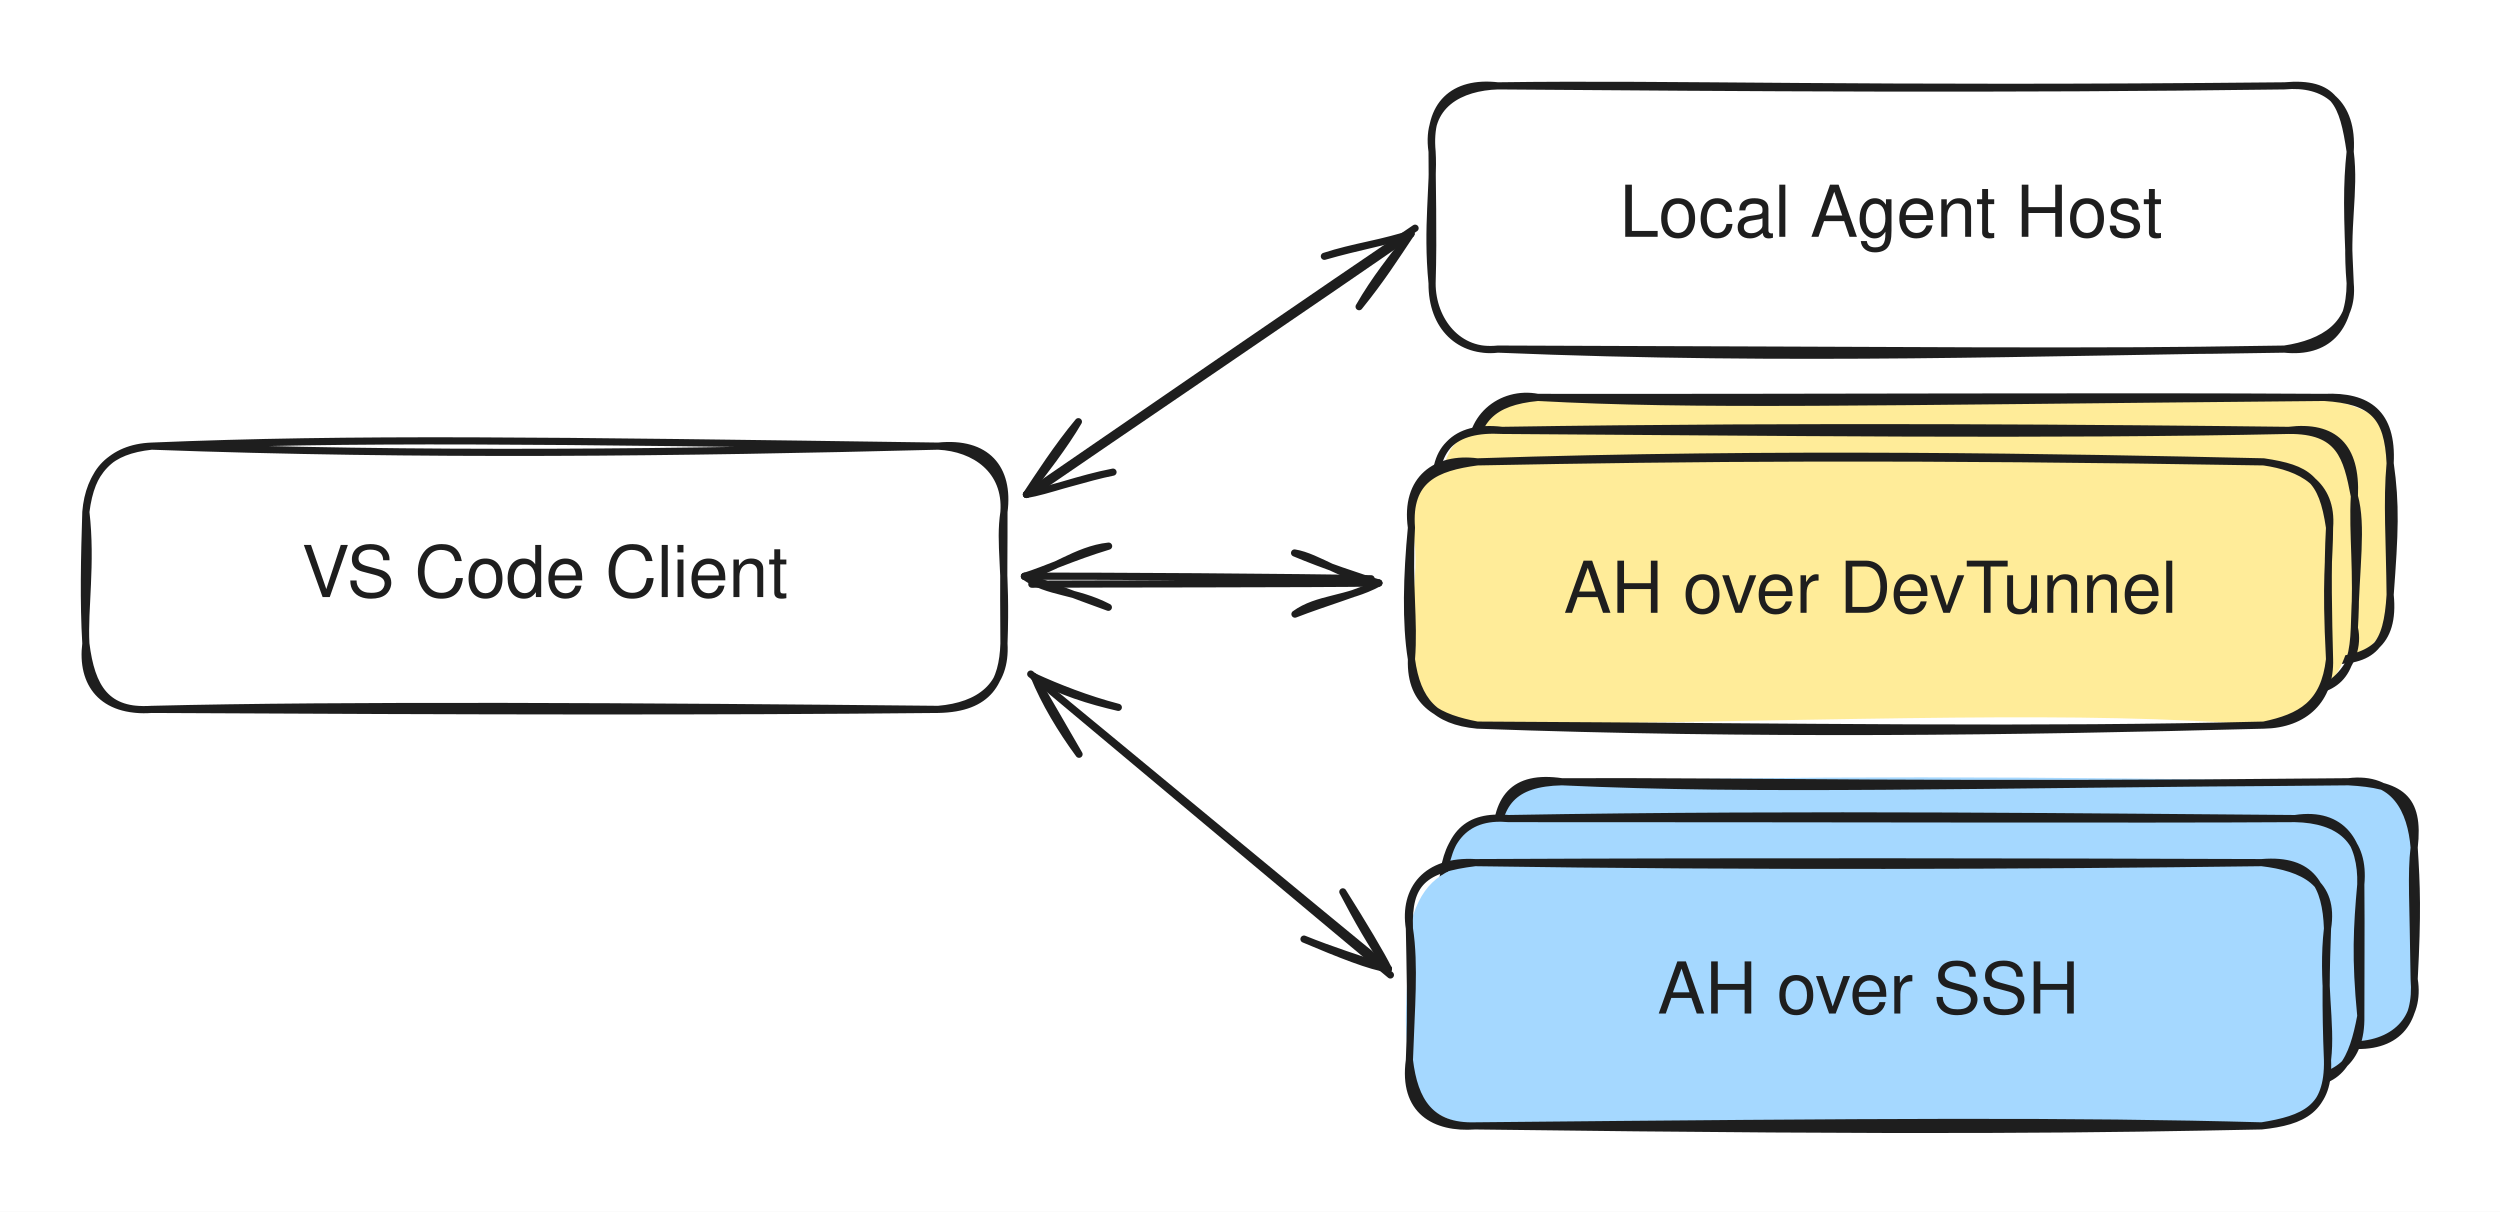
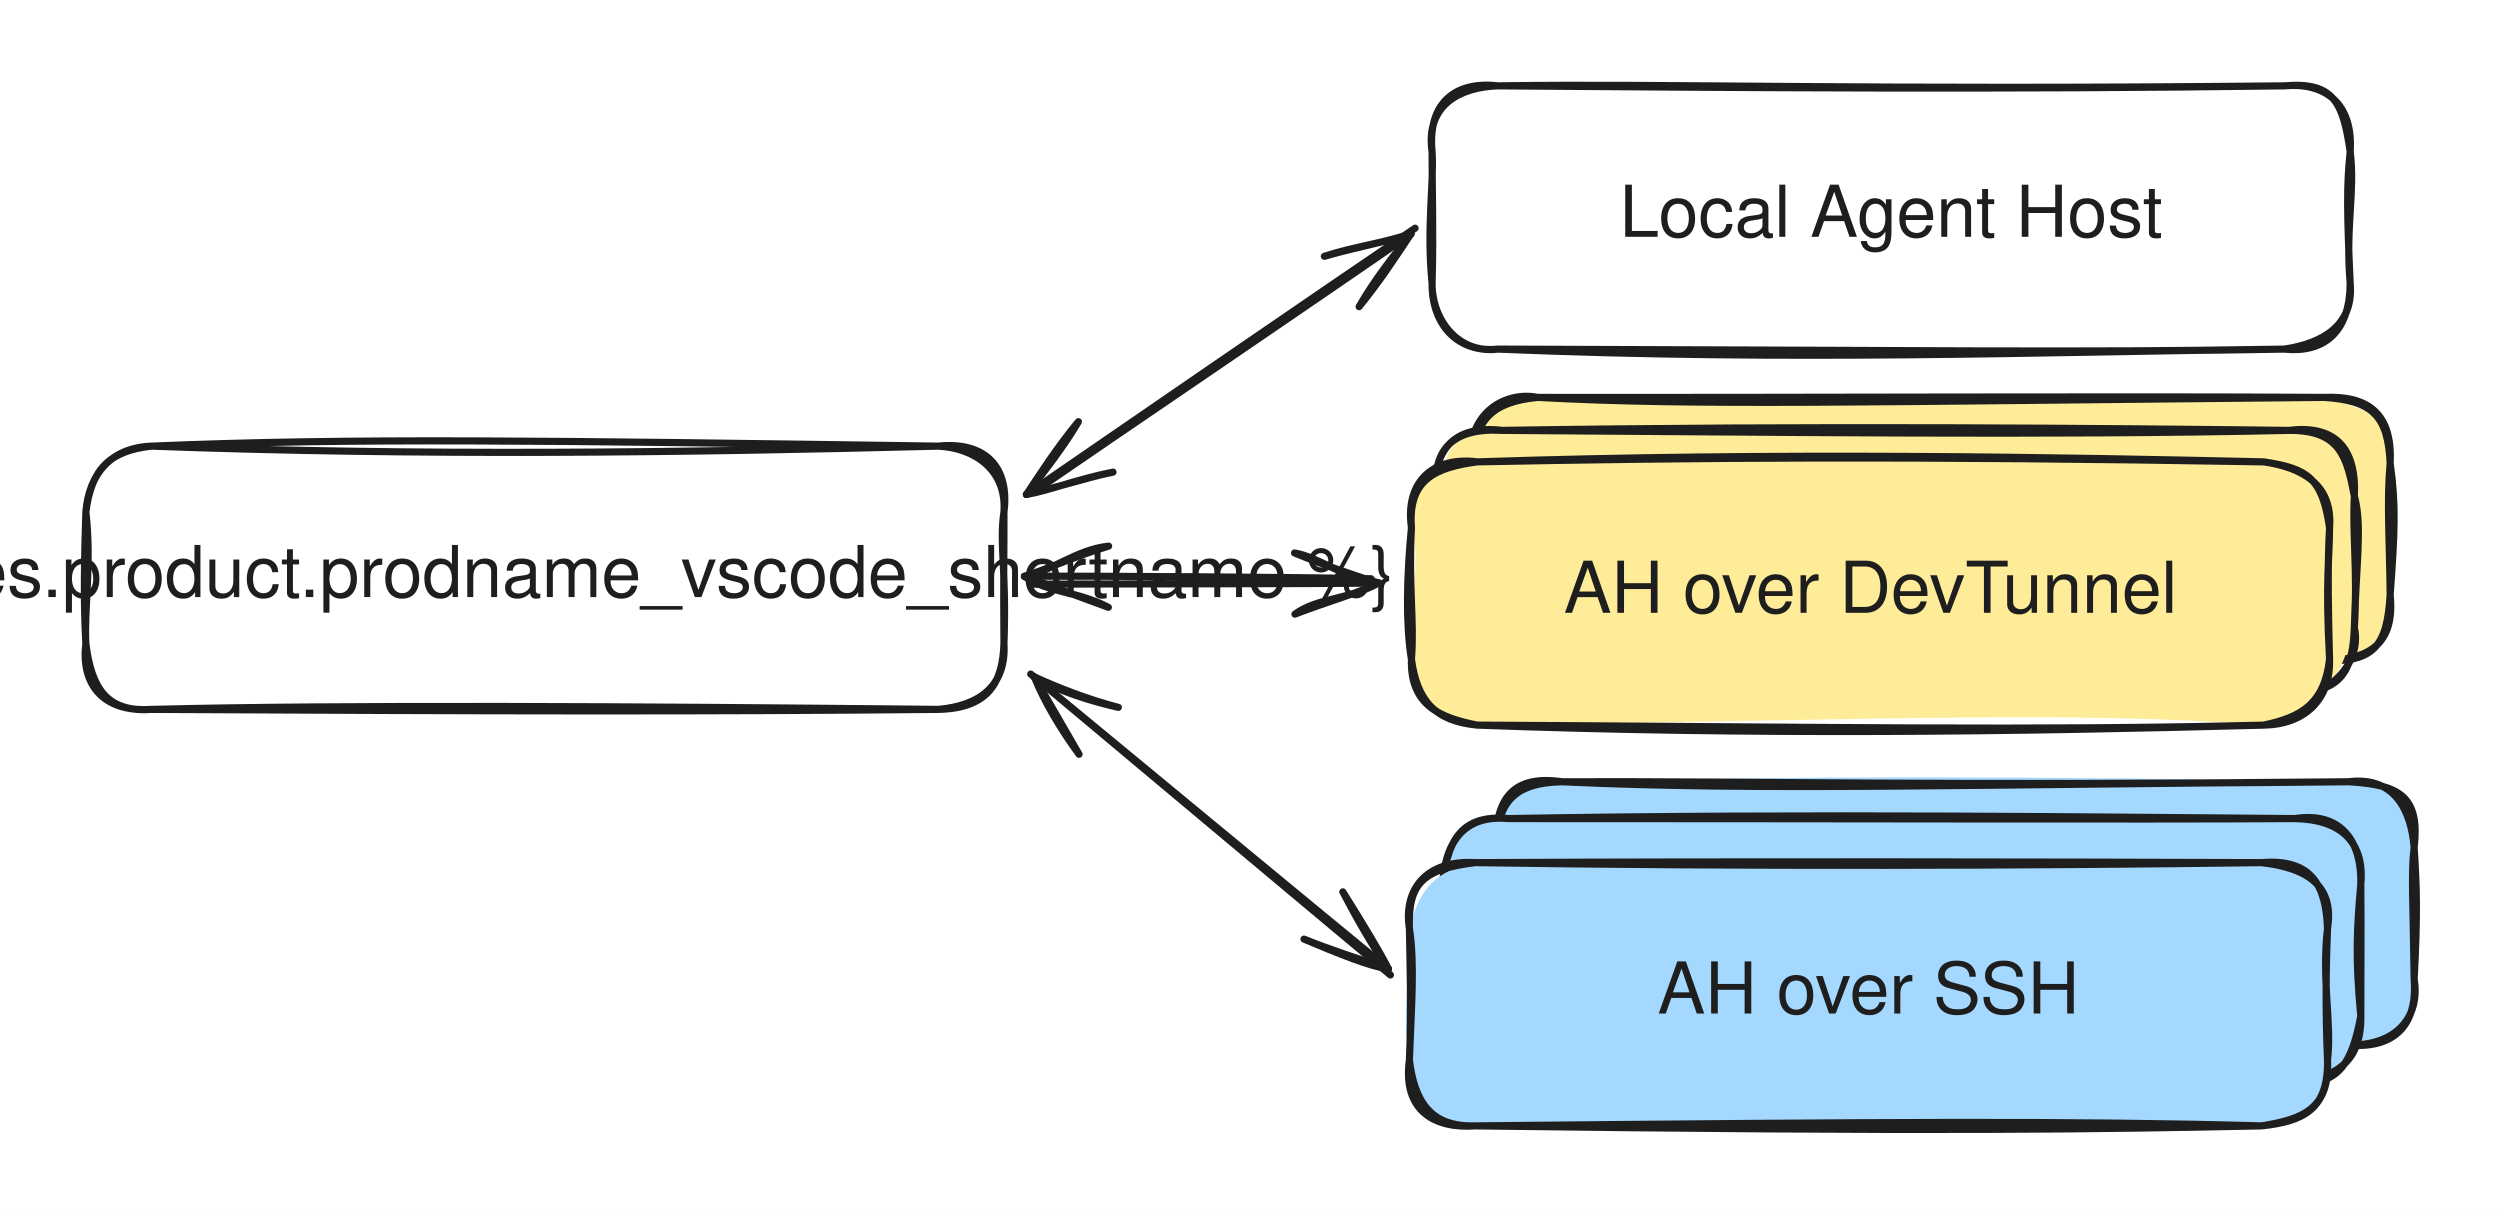
- <svg xmlns="http://www.w3.org/2000/svg" version="1.1" viewBox="0 0 698.859 338.731" width="698.859" height="338.731" role="img" aria-label="A VS Code client connects to a local Agent Host and multiple remote Agent Hosts over dev tunnels and SSH.">
+ <svg xmlns="http://www.w3.org/2000/svg" version="1.1" viewBox="0 0 698.859 338.731" width="698.859" height="338.731" role="img" aria-label="A {% data variables.product.prodname_vscode_shortname %} client connects to a local Agent Host and multiple remote Agent Hosts over dev tunnels and SSH.">
  <defs>
    <style class="style-fonts">
      </style>
  </defs>
  <rect x="0" y="0" width="698.859" height="338.731" fill="#ffffff" />
  <g stroke-linecap="round" transform="translate(418.2132 218.5368) rotate(0 128.3231 36.79408)">
    <path d="M18.4 0 C80.91 -1.66, 150.36 -1.63, 238.25 0 C253.92 1.74, 255.41 8.57, 256.65 18.4 C257.92 29.96, 254.91 41.58, 256.65 55.19 C256.57 68.87, 252.43 75, 238.25 73.59 C181.93 73.31, 126.55 78.59, 18.4 73.59 C4.44 72.51, 2.54 65.74, 0 55.19 C1.45 45.2, 3.33 29.06, 0 18.4 C0.07 4.61, 8.66 -0.96, 18.4 0" stroke="none" stroke-width="0" fill="#a5d8ff" />
    <path d="M18.4 0 C73.26 2.58, 129.88 0.74, 238.25 0 M18.4 0 C70.73 -0.2, 123.2 1.19, 238.25 0 M238.25 0 C251.26 -1.63, 255.82 8.09, 256.65 18.4 M238.25 0 C252.77 0.8, 258.27 4.2, 256.65 18.4 M256.65 18.4 C257.34 29.18, 257.63 36.56, 256.65 55.19 M256.65 18.4 C255.75 25.67, 256.4 33.81, 256.65 55.19 M256.65 55.19 C258.44 66.14, 251.25 73.9, 238.25 73.59 M256.65 55.19 C257.65 67.38, 251.67 74.79, 238.25 73.59 M238.25 73.59 C160.83 74.1, 82.83 72.98, 18.4 73.59 M238.25 73.59 C161.57 75.65, 86.41 76.04, 18.4 73.59 M18.4 73.59 C6.25 73.06, 0.54 65.86, 0 55.19 M18.4 73.59 C5.15 72.17, -0.25 68.92, 0 55.19 M0 55.19 C-0.08 45.62, -1.35 36.18, 0 18.4 M0 55.19 C-0.16 44.84, -0.73 34.35, 0 18.4 M0 18.4 C0.27 6.07, 4.65 0.3, 18.4 0 M0 18.4 C-0.42 4.52, 4.94 -1.98, 18.4 0" stroke="#1e1e1e" stroke-width="2" fill="none" />
  </g>
  <g transform="translate(487.1363 242.8309) rotate(0 59.39996 12.5)">
    <text x="59.4" y="17.9" font-family="Helvetica, Segoe UI Emoji" font-size="20px" fill="#1e1e1e" text-anchor="middle" style="white-space: pre;" direction="ltr" dominant-baseline="alphabetic">AH over SSH</text>
  </g>
  <g stroke-linecap="round" transform="translate(403.2969 228.827) rotate(0 128.3231 36.79408)">
    <path d="M18.4 0 C64.17 3.74, 106.6 1.76, 238.25 0 C248.42 -1.23, 258.72 8.9, 256.65 18.4 C259.18 24.52, 254.37 29.55, 256.65 55.19 C255.79 65.21, 249.11 76.6, 238.25 73.59 C175.79 69.69, 115.19 73.93, 18.4 73.59 C9.57 70.06, -2.1 64.16, 0 55.19 C-3.34 48.75, 0.23 40.6, 0 18.4 C-2.18 8.52, 9.22 -2.45, 18.4 0" stroke="none" stroke-width="0" fill="#a5d8ff" />
    <path d="M18.4 0 C105.61 -0.02, 195.3 0.29, 238.25 0 M18.4 0 C102.7 -1.51, 188.2 -0.34, 238.25 0 M238.25 0 C250.79 0.25, 257.78 6.25, 256.65 18.4 M238.25 0 C251.6 -2.06, 256.99 6.96, 256.65 18.4 M256.65 18.4 C255.58 30.39, 255.08 39.01, 256.65 55.19 M256.65 18.4 C256.78 32.07, 256.62 44.6, 256.65 55.19 M256.65 55.19 C256.89 68.21, 249.39 72.55, 238.25 73.59 M256.65 55.19 C254.41 67.14, 250.96 75.3, 238.25 73.59 M238.25 73.59 C171.36 75.2, 104.15 73, 18.4 73.59 M238.25 73.59 C186.68 72.91, 134.17 72.42, 18.4 73.59 M18.4 73.59 C5.07 74.75, 1.22 68.25, 0 55.19 M18.4 73.59 C6.51 75.2, -0.73 66.48, 0 55.19 M0 55.19 C-1.58 43.24, 1.13 31.72, 0 18.4 M0 55.19 C0.97 47.06, -0.55 40.88, 0 18.4 M0 18.4 C0.53 7.39, 5.39 -1.23, 18.4 0 M0 18.4 C1.41 4.12, 6.81 -1.03, 18.4 0" stroke="#1e1e1e" stroke-width="2" fill="none" />
  </g>
  <g transform="translate(472.22 253.1211) rotate(0 59.39996 12.5)">
    <text x="59.4" y="17.9" font-family="Helvetica, Segoe UI Emoji" font-size="20px" fill="#1e1e1e" text-anchor="middle" style="white-space: pre;" direction="ltr" dominant-baseline="alphabetic">AH over SSH</text>
  </g>
  <g stroke-linecap="round" transform="translate(411.5 111.0926) rotate(0 128.3231 36.79408)">
    <path d="M18.4 0 C85.95 1.77, 154.43 1.25, 238.25 0 C250.28 3.37, 259.69 6.13, 256.65 18.4 C256.45 28.29, 255.25 34.81, 256.65 55.19 C258.19 64.51, 249.07 75.51, 238.25 73.59 C153.47 73.46, 69.01 72.64, 18.4 73.59 C4.8 70.84, 1.96 66.22, 0 55.19 C1.39 47.84, 3.49 38.69, 0 18.4 C1.67 6.99, 4.06 2.11, 18.4 0" stroke="none" stroke-width="0" fill="#ffec99" />
    <path d="M18.4 0 C62.49 2.38, 106.16 1.22, 238.25 0 M18.4 0 C98.74 0.1, 177.46 -0.38, 238.25 0 M238.25 0 C251.78 0.87, 256.04 5.19, 256.65 18.4 M238.25 0 C250.43 -0.55, 257.37 4.48, 256.65 18.4 M256.65 18.4 C258.31 30.02, 257.94 37.79, 256.65 55.19 M256.65 18.4 C255.68 29.02, 256.51 40.32, 256.65 55.19 M256.65 55.19 C258.07 69.17, 250.57 73.33, 238.25 73.59 M256.65 55.19 C255.81 69.23, 252.35 74.09, 238.25 73.59 M238.25 73.59 C191.72 72.11, 145.24 72.44, 18.4 73.59 M238.25 73.59 C158.73 73.31, 80.75 73.6, 18.4 73.59 M18.4 73.59 C4.14 75.42, 0.18 69.01, 0 55.19 M18.4 73.59 C6.96 71.54, 0.42 68.22, 0 55.19 M0 55.19 C0.7 42.64, -1.48 27.71, 0 18.4 M0 55.19 C1 45.9, -0.85 34.88, 0 18.4 M0 18.4 C0.8 6.22, 5.55 1.24, 18.4 0 M0 18.4 C-2 5.77, 8.2 -1.99, 18.4 0" stroke="#1e1e1e" stroke-width="2" fill="none" />
  </g>
  <g transform="translate(448.6831 135.3867) rotate(0 91.13995 12.5)">
    <text x="91.14" y="17.9" font-family="Helvetica, Segoe UI Emoji" font-size="20px" fill="#1e1e1e" text-anchor="middle" style="white-space: pre;" direction="ltr" dominant-baseline="alphabetic">AH over DevTunnel</text>
  </g>
  <g stroke-linecap="round" transform="translate(401.5 120.3114) rotate(0 128.3231 36.79408)">
    <path d="M18.4 0 C83.89 0.91, 145.47 1.38, 238.25 0 C253.09 0.91, 255.14 8.02, 256.65 18.4 C256.59 33.3, 255.08 43.24, 256.65 55.19 C253.25 64.84, 252.71 73.81, 238.25 73.59 C148.05 76.71, 65.27 75.61, 18.4 73.59 C8.84 71.12, 1.31 70.01, 0 55.19 C2.06 45.09, -1.91 30.15, 0 18.4 C2.86 6.5, 3.29 -0.5, 18.4 0" stroke="none" stroke-width="0" fill="#ffec99" />
    <path d="M18.4 0 C104.79 -1.38, 190.58 -0.56, 238.25 0 M18.4 0 C94.4 0.47, 170.52 1.49, 238.25 0 M238.25 0 C251 -1.57, 257.3 4.58, 256.65 18.4 M238.25 0 C252.66 -0.13, 254.54 7.35, 256.65 18.4 M256.65 18.4 C258.96 26.66, 257.05 38.01, 256.65 55.19 M256.65 18.4 C256.06 28.95, 257.6 39.35, 256.65 55.19 M256.65 55.19 C256.16 68.88, 251.94 73.23, 238.25 73.59 M256.65 55.19 C258.93 65.29, 248.78 75.5, 238.25 73.59 M238.25 73.59 C166.84 72.93, 98.59 72.56, 18.4 73.59 M238.25 73.59 C172.83 75.34, 108.98 73.89, 18.4 73.59 M18.4 73.59 C7.42 71.84, -0.89 69.1, 0 55.19 M18.4 73.59 C6.47 73.91, -1.33 67.47, 0 55.19 M0 55.19 C-0.6 39.78, -0.7 26.7, 0 18.4 M0 55.19 C0.55 40.28, 0.78 25.41, 0 18.4 M0 18.4 C-1.38 5.61, 5.04 -1.62, 18.4 0 M0 18.4 C-1.34 5.23, 4.56 -0.78, 18.4 0" stroke="#1e1e1e" stroke-width="2" fill="none" />
  </g>
  <g transform="translate(438.6831 144.6055) rotate(0 91.13995 12.5)">
    <text x="91.14" y="17.9" font-family="Helvetica, Segoe UI Emoji" font-size="20px" fill="#1e1e1e" text-anchor="middle" style="white-space: pre;" direction="ltr" dominant-baseline="alphabetic">AH over DevTunnel</text>
  </g>
  <g stroke-linecap="round" transform="translate(24 124.7143) rotate(0 128.3231 36.79408)">
    <path d="M18.4 0 C93.39 2.77, 166.75 1.84, 238.25 0 M18.4 0 C74.13 -2.34, 128.6 -1.56, 238.25 0 M238.25 0 C248.56 0.49, 257.48 6.75, 256.65 18.4 M238.25 0 C251.79 -1.39, 258.24 6.17, 256.65 18.4 M256.65 18.4 C255.28 27.62, 257.41 34.15, 256.65 55.19 M256.65 18.4 C256.69 27.22, 256.49 36.81, 256.65 55.19 M256.65 55.19 C257.35 66.97, 249.86 72.61, 238.25 73.59 M256.65 55.19 C256.3 65.75, 252.59 73.32, 238.25 73.59 M238.25 73.59 C174.86 74.22, 111.48 74.08, 18.4 73.59 M238.25 73.59 C155.83 72.76, 71.86 72.25, 18.4 73.59 M18.4 73.59 C5.76 74.51, 1.54 67.56, 0 55.19 M18.4 73.59 C4.5 74.51, -1.39 66.32, 0 55.19 M0 55.19 C-0.54 45.68, 1.68 32.85, 0 18.4 M0 55.19 C-0.69 43.49, -0.39 31.02, 0 18.4 M0 18.4 C1.52 6.38, 6.67 1.26, 18.4 0 M0 18.4 C0.87 7.74, 6.98 0.43, 18.4 0" stroke="#1e1e1e" stroke-width="2" fill="none" />
  </g>
  <g transform="translate(81.33315 149.0084) rotate(0 70.98995 12.5)">
-     <text x="70.99" y="17.9" font-family="Helvetica, Segoe UI Emoji" font-size="20px" fill="#1e1e1e" text-anchor="middle" style="white-space: pre;" direction="ltr" dominant-baseline="alphabetic">VS Code Client</text>
+     <text x="70.99" y="17.9" font-family="Helvetica, Segoe UI Emoji" font-size="20px" fill="#1e1e1e" text-anchor="middle" style="white-space: pre;" direction="ltr" dominant-baseline="alphabetic">{% data variables.product.prodname_vscode_shortname %} Client</text>
  </g>
  <g stroke-linecap="round" transform="translate(400.3281 24) rotate(0 128.3231 36.79408)">
    <path d="M18.4 0 C68.23 -0.69, 118.71 1.2, 238.25 0 M18.4 0 C87.79 0.52, 158.98 1.08, 238.25 0 M238.25 0 C249.57 -1.06, 257.54 4.81, 256.65 18.4 M238.25 0 C252.33 -1.25, 254.69 5.03, 256.65 18.4 M256.65 18.4 C258.07 29.94, 255.27 39.18, 256.65 55.19 M256.65 18.4 C255.68 27.64, 255.73 35.15, 256.65 55.19 M256.65 55.19 C257.71 66.71, 249.27 71.96, 238.25 73.59 M256.65 55.19 C256.6 68.03, 250.06 74.82, 238.25 73.59 M238.25 73.59 C170.24 74.36, 101.31 77.04, 18.4 73.59 M238.25 73.59 C185.12 74.61, 133.27 73.9, 18.4 73.59 M18.4 73.59 C7.36 74.99, -0.02 65.54, 0 55.19 M18.4 73.59 C7.85 74.72, -0.09 67.51, 0 55.19 M0 55.19 C-1.56 39.39, 0.56 27.53, 0 18.4 M0 55.19 C0.43 41.5, -0.04 25.94, 0 18.4 M0 18.4 C-1.92 5.14, 8.08 0.34, 18.4 0 M0 18.4 C-1.26 5.3, 5.93 -1.43, 18.4 0" stroke="#1e1e1e" stroke-width="2" fill="none" />
  </g>
  <g transform="translate(445.0113 48.29408) rotate(0 83.63995 12.5)">
    <text x="83.64" y="17.9" font-family="Helvetica, Segoe UI Emoji" font-size="20px" fill="#1e1e1e" text-anchor="middle" style="white-space: pre;" direction="ltr" dominant-baseline="alphabetic">Local Agent Host</text>
  </g>
  <g stroke-linecap="round" transform="translate(393.9888 241.1429) rotate(0 128.3231 36.79408)">
    <path d="M18.4 0 C71.3 -2.88, 131.64 -2.88, 238.25 0 C248.86 -2.05, 257.79 8.57, 256.65 18.4 C258.15 27.95, 254.46 41.53, 256.65 55.19 C256.38 66.25, 251.35 72.47, 238.25 73.59 C161.92 76.07, 84.71 75.75, 18.4 73.59 C8.45 72.5, -2.12 65.59, 0 55.19 C-1.89 44.4, -0.6 38.57, 0 18.4 C2.82 6.65, 8.06 2.11, 18.4 0" stroke="none" stroke-width="0" fill="#a5d8ff" />
    <path d="M18.4 0 C94.58 1.16, 174.02 0.85, 238.25 0 M18.4 0 C96.97 -0.37, 173.41 -0.21, 238.25 0 M238.25 0 C252.44 -1.19, 256.22 6.66, 256.65 18.4 M238.25 0 C249.85 1.37, 258.7 5.62, 256.65 18.4 M256.65 18.4 C254.98 33.19, 257.89 44.92, 256.65 55.19 M256.65 18.4 C256.25 28.58, 256.04 40.76, 256.65 55.19 M256.65 55.19 C256.96 69.18, 249.66 72.35, 238.25 73.59 M256.65 55.19 C257.28 68.66, 250.06 71.7, 238.25 73.59 M238.25 73.59 C193.72 74.5, 147.98 75.29, 18.4 73.59 M238.25 73.59 C185.15 72.13, 133.15 72.48, 18.4 73.59 M18.4 73.59 C7.08 74.42, -1.94 69.42, 0 55.19 M18.4 73.59 C5.8 73.99, 1.39 66.59, 0 55.19 M0 55.19 C0.47 41.07, 1.58 28.57, 0 18.4 M0 55.19 C0.63 40.93, 0.14 27.23, 0 18.4 M0 18.4 C-1.72 7.42, 4.78 -0.79, 18.4 0 M0 18.4 C-0.46 5.59, 4.02 1.77, 18.4 0" stroke="#1e1e1e" stroke-width="2" fill="none" />
  </g>
  <g transform="translate(462.912 265.4369) rotate(0 59.39996 12.5)">
    <text x="59.4" y="17.9" font-family="Helvetica, Segoe UI Emoji" font-size="20px" fill="#1e1e1e" text-anchor="middle" style="white-space: pre;" direction="ltr" dominant-baseline="alphabetic">AH over SSH</text>
  </g>
  <g stroke-linecap="round" transform="translate(394.558 129.1116) rotate(0 128.3231 36.79408)">
    <path d="M18.4 0 C81.58 1.48, 140.39 4.26, 238.25 0 C250.25 -1.2, 257.48 5.01, 256.65 18.4 C257.75 34.75, 257.73 47.3, 256.65 55.19 C258.96 66.36, 248.39 71.72, 238.25 73.59 C184.95 69.55, 133.94 72.06, 18.4 73.59 C8.95 74.11, 1.93 69.57, 0 55.19 C-1.95 44.91, 3.39 29.49, 0 18.4 C-1.09 5.43, 3.57 0.13, 18.4 0" stroke="none" stroke-width="0" fill="#ffec99" />
    <path d="M18.4 0 C102.01 -2.78, 181.92 -1.29, 238.25 0 M18.4 0 C77.78 -1.17, 138.15 -1.71, 238.25 0 M238.25 0 C248.59 1.5, 257.63 6.05, 256.65 18.4 M238.25 0 C250.57 1.85, 254.63 4.53, 256.65 18.4 M256.65 18.4 C256.63 27.7, 255.46 32.31, 256.65 55.19 M256.65 18.4 C256.02 29.49, 256.34 43.48, 256.65 55.19 M256.65 55.19 C256.99 66.36, 249.79 73.41, 238.25 73.59 M256.65 55.19 C255.22 67.79, 248.54 71.41, 238.25 73.59 M238.25 73.59 C168.68 75.46, 95.8 76.44, 18.4 73.59 M238.25 73.59 C175.1 75.2, 112.6 74.08, 18.4 73.59 M18.4 73.59 C6.6 72.45, 1.58 66.81, 0 55.19 M18.4 73.59 C8.21 71.59, -0.4 68.17, 0 55.19 M0 55.19 C-1.65 45.1, -1.28 31.64, 0 18.4 M0 55.19 C0.86 44.43, -0.87 34.75, 0 18.4 M0 18.4 C-1.93 4.64, 7.04 -1.5, 18.4 0 M0 18.4 C-1.05 4.83, 6.87 1.55, 18.4 0" stroke="#1e1e1e" stroke-width="2" fill="none" />
  </g>
  <g transform="translate(431.7412 153.4057) rotate(0 91.13995 12.5)">
    <text x="91.14" y="17.9" font-family="Helvetica, Segoe UI Emoji" font-size="20px" fill="#1e1e1e" text-anchor="middle" style="white-space: pre;" direction="ltr" dominant-baseline="alphabetic">AH over DevTunnel</text>
  </g>
  <g stroke-linecap="round">
    <g transform="translate(288.2204 188.7103) rotate(0 49.88421 41.5353)">
      <path d="M0.9 0.5 C17.5 14.35, 83.81 69.99, 100.46 83.84 M-0.09 -0.28 C16.34 13.16, 83.09 68.49, 99.88 82.12" stroke="#1e1e1e" stroke-width="2" fill="none" />
    </g>
    <g transform="translate(288.2204 188.7103) rotate(0 49.88421 41.5353)">
      <path d="M24.4 9.03 C16.45 7.2, 8.16 4.65, 0.9 0.5 M24.4 9.03 C15.74 6.78, 7.34 3.46, 0.9 0.5" stroke="#1e1e1e" stroke-width="2" fill="none" />
    </g>
    <g transform="translate(288.2204 188.7103) rotate(0 49.88421 41.5353)">
      <path d="M13.42 22.14 C9.46 15.35, 5.25 7.94, 0.9 0.5 M13.42 22.14 C8.39 15.31, 3.74 7.5, 0.9 0.5" stroke="#1e1e1e" stroke-width="2" fill="none" />
    </g>
    <g transform="translate(288.2204 188.7103) rotate(0 49.88421 41.5353)">
      <path d="M76.3 73.81 C85.95 77.88, 95.16 81.6, 99.88 82.12 M76.3 73.81 C83.91 76.9, 91.6 79.33, 99.88 82.12" stroke="#1e1e1e" stroke-width="2" fill="none" />
    </g>
    <g transform="translate(288.2204 188.7103) rotate(0 49.88421 41.5353)">
      <path d="M87.16 60.6 C92.86 69.66, 98.03 78.28, 99.88 82.12 M87.16 60.6 C91.18 68.3, 95.16 75.25, 99.88 82.12" stroke="#1e1e1e" stroke-width="2" fill="none" />
    </g>
  </g>
  <mask />
  <g stroke-linecap="round">
    <g transform="translate(287.3689 137.4504) rotate(0 54.30922 -36.85773)">
      <path d="M-0.44 0.78 C17.5 -11.6, 90 -61.37, 108.21 -73.66 M1.53 0.14 C19.22 -12.08, 89.27 -59.58, 107.05 -72.09" stroke="#1e1e1e" stroke-width="2" fill="none" />
    </g>
    <g transform="translate(287.3689 137.4504) rotate(0 54.30922 -36.85773)">
      <path d="M14.09 -19.57 C10.41 -13.19, 4.12 -5.02, -0.44 0.78 M14.09 -19.57 C8.31 -12.66, 2.8 -4.09, -0.44 0.78" stroke="#1e1e1e" stroke-width="2" fill="none" />
    </g>
    <g transform="translate(287.3689 137.4504) rotate(0 54.30922 -36.85773)">
      <path d="M23.77 -5.47 C16.63 -4.05, 6.96 -0.81, -0.44 0.78 M23.77 -5.47 C14.42 -3.67, 5.41 -0.18, -0.44 0.78" stroke="#1e1e1e" stroke-width="2" fill="none" />
    </g>
    <g transform="translate(287.3689 137.4504) rotate(0 54.30922 -36.85773)">
      <path d="M92.56 -51.72 C98.82 -59.47, 102.68 -65.54, 107.05 -72.09 M92.56 -51.72 C97 -59.46, 101.95 -65.57, 107.05 -72.09" stroke="#1e1e1e" stroke-width="2" fill="none" />
    </g>
    <g transform="translate(287.3689 137.4504) rotate(0 54.30922 -36.85773)">
      <path d="M82.85 -65.8 C92.58 -68.6, 99.83 -69.74, 107.05 -72.09 M82.85 -65.8 C90.88 -68.44, 99.33 -69.48, 107.05 -72.09" stroke="#1e1e1e" stroke-width="2" fill="none" />
    </g>
  </g>
  <mask />
  <g stroke-linecap="round">
    <g transform="translate(286.6462 161.8981) rotate(0 48.86497 0.2811152)">
      <path d="M-0.27 -0.79 C15.78 -0.96, 80.12 -0.51, 96.64 -0.11 M1.79 1.41 C18.16 1.31, 82.64 1.34, 98.79 1.08" stroke="#1e1e1e" stroke-width="2" fill="none" />
    </g>
    <g transform="translate(286.6462 161.8981) rotate(0 48.86497 0.2811152)">
      <path d="M23.26 -9.23 C14.21 -8.3, 6.61 -1.8, -0.27 -0.79 M23.26 -9.23 C13.16 -6.18, 5.51 -2.57, -0.27 -0.79" stroke="#1e1e1e" stroke-width="2" fill="none" />
    </g>
    <g transform="translate(286.6462 161.8981) rotate(0 48.86497 0.2811152)">
      <path d="M23.19 7.87 C14.03 3.13, 6.45 3.96, -0.27 -0.79 M23.19 7.87 C13.15 4.27, 5.53 1.22, -0.27 -0.79" stroke="#1e1e1e" stroke-width="2" fill="none" />
    </g>
    <g transform="translate(286.6462 161.8981) rotate(0 48.86497 0.2811152)">
      <path d="M75.35 9.78 C81.74 5.14, 89.71 5.95, 98.79 1.08 M75.35 9.78 C83.57 6.57, 94.2 3.5, 98.79 1.08" stroke="#1e1e1e" stroke-width="2" fill="none" />
    </g>
    <g transform="translate(286.6462 161.8981) rotate(0 48.86497 0.2811152)">
      <path d="M75.24 -7.32 C81.79 -6.29, 89.8 0.19, 98.79 1.08 M75.24 -7.32 C83.46 -3.87, 94.14 -0.29, 98.79 1.08" stroke="#1e1e1e" stroke-width="2" fill="none" />
    </g>
  </g>
  <mask />
</svg>
